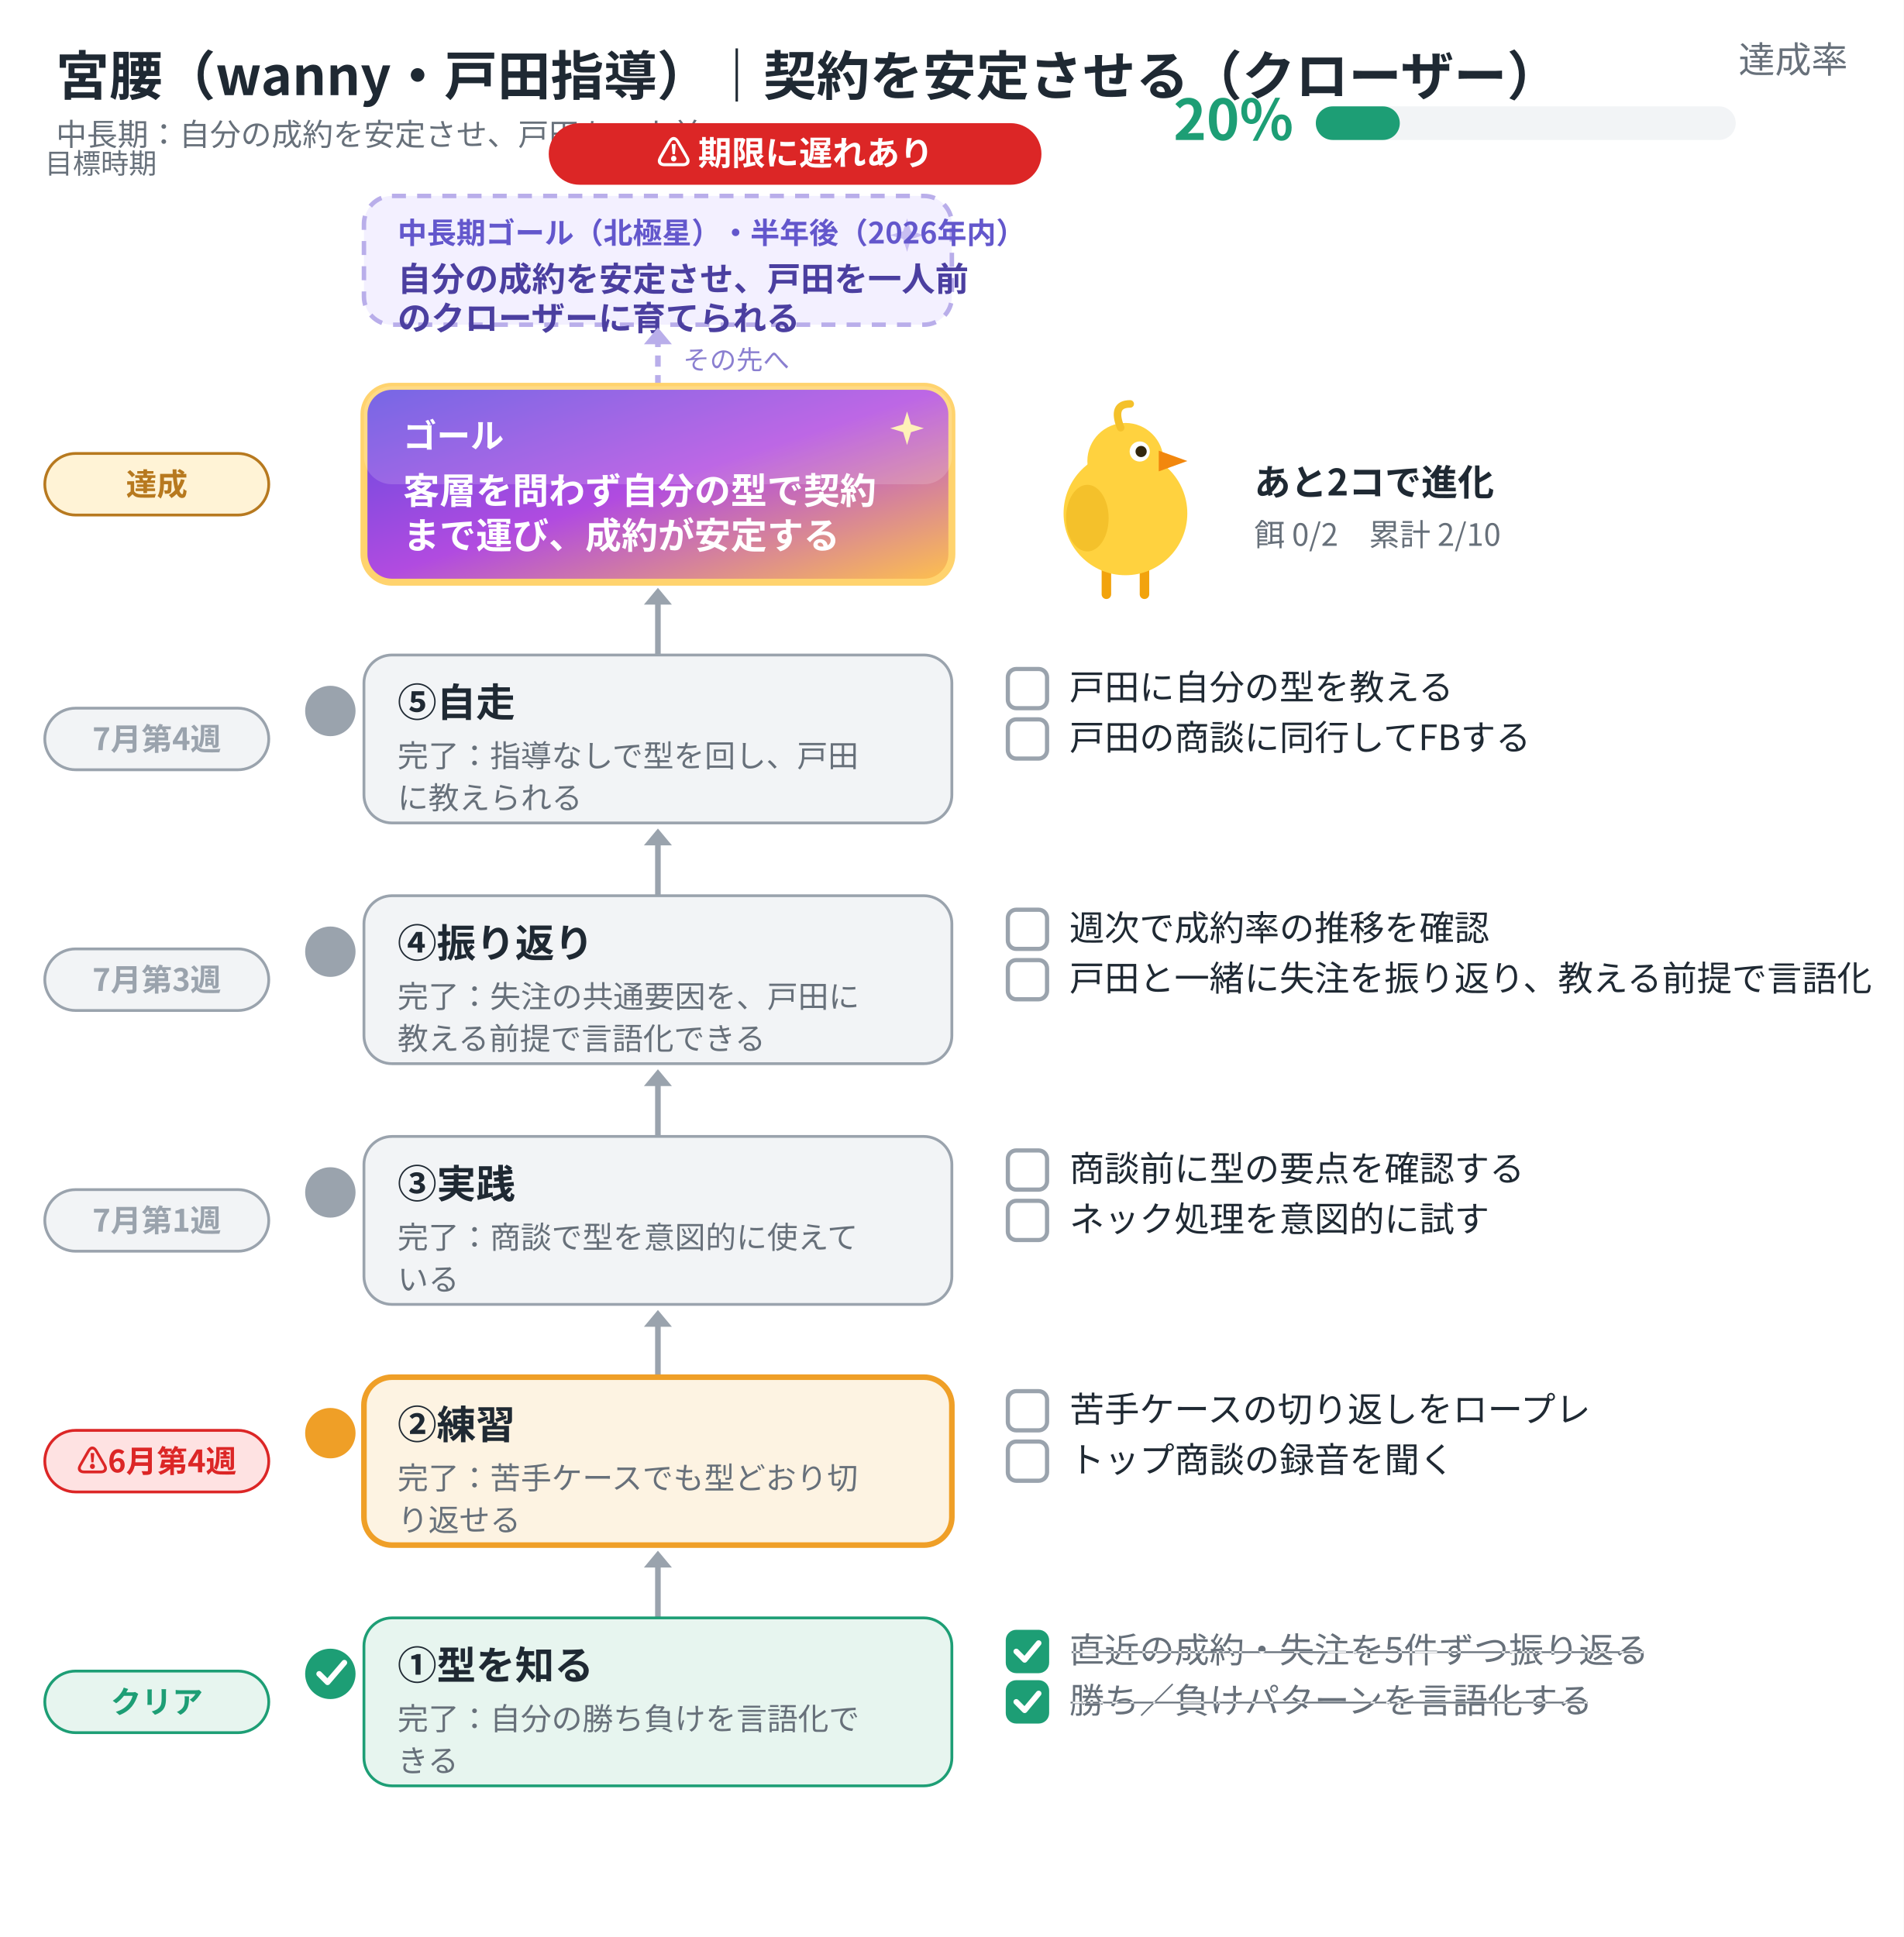
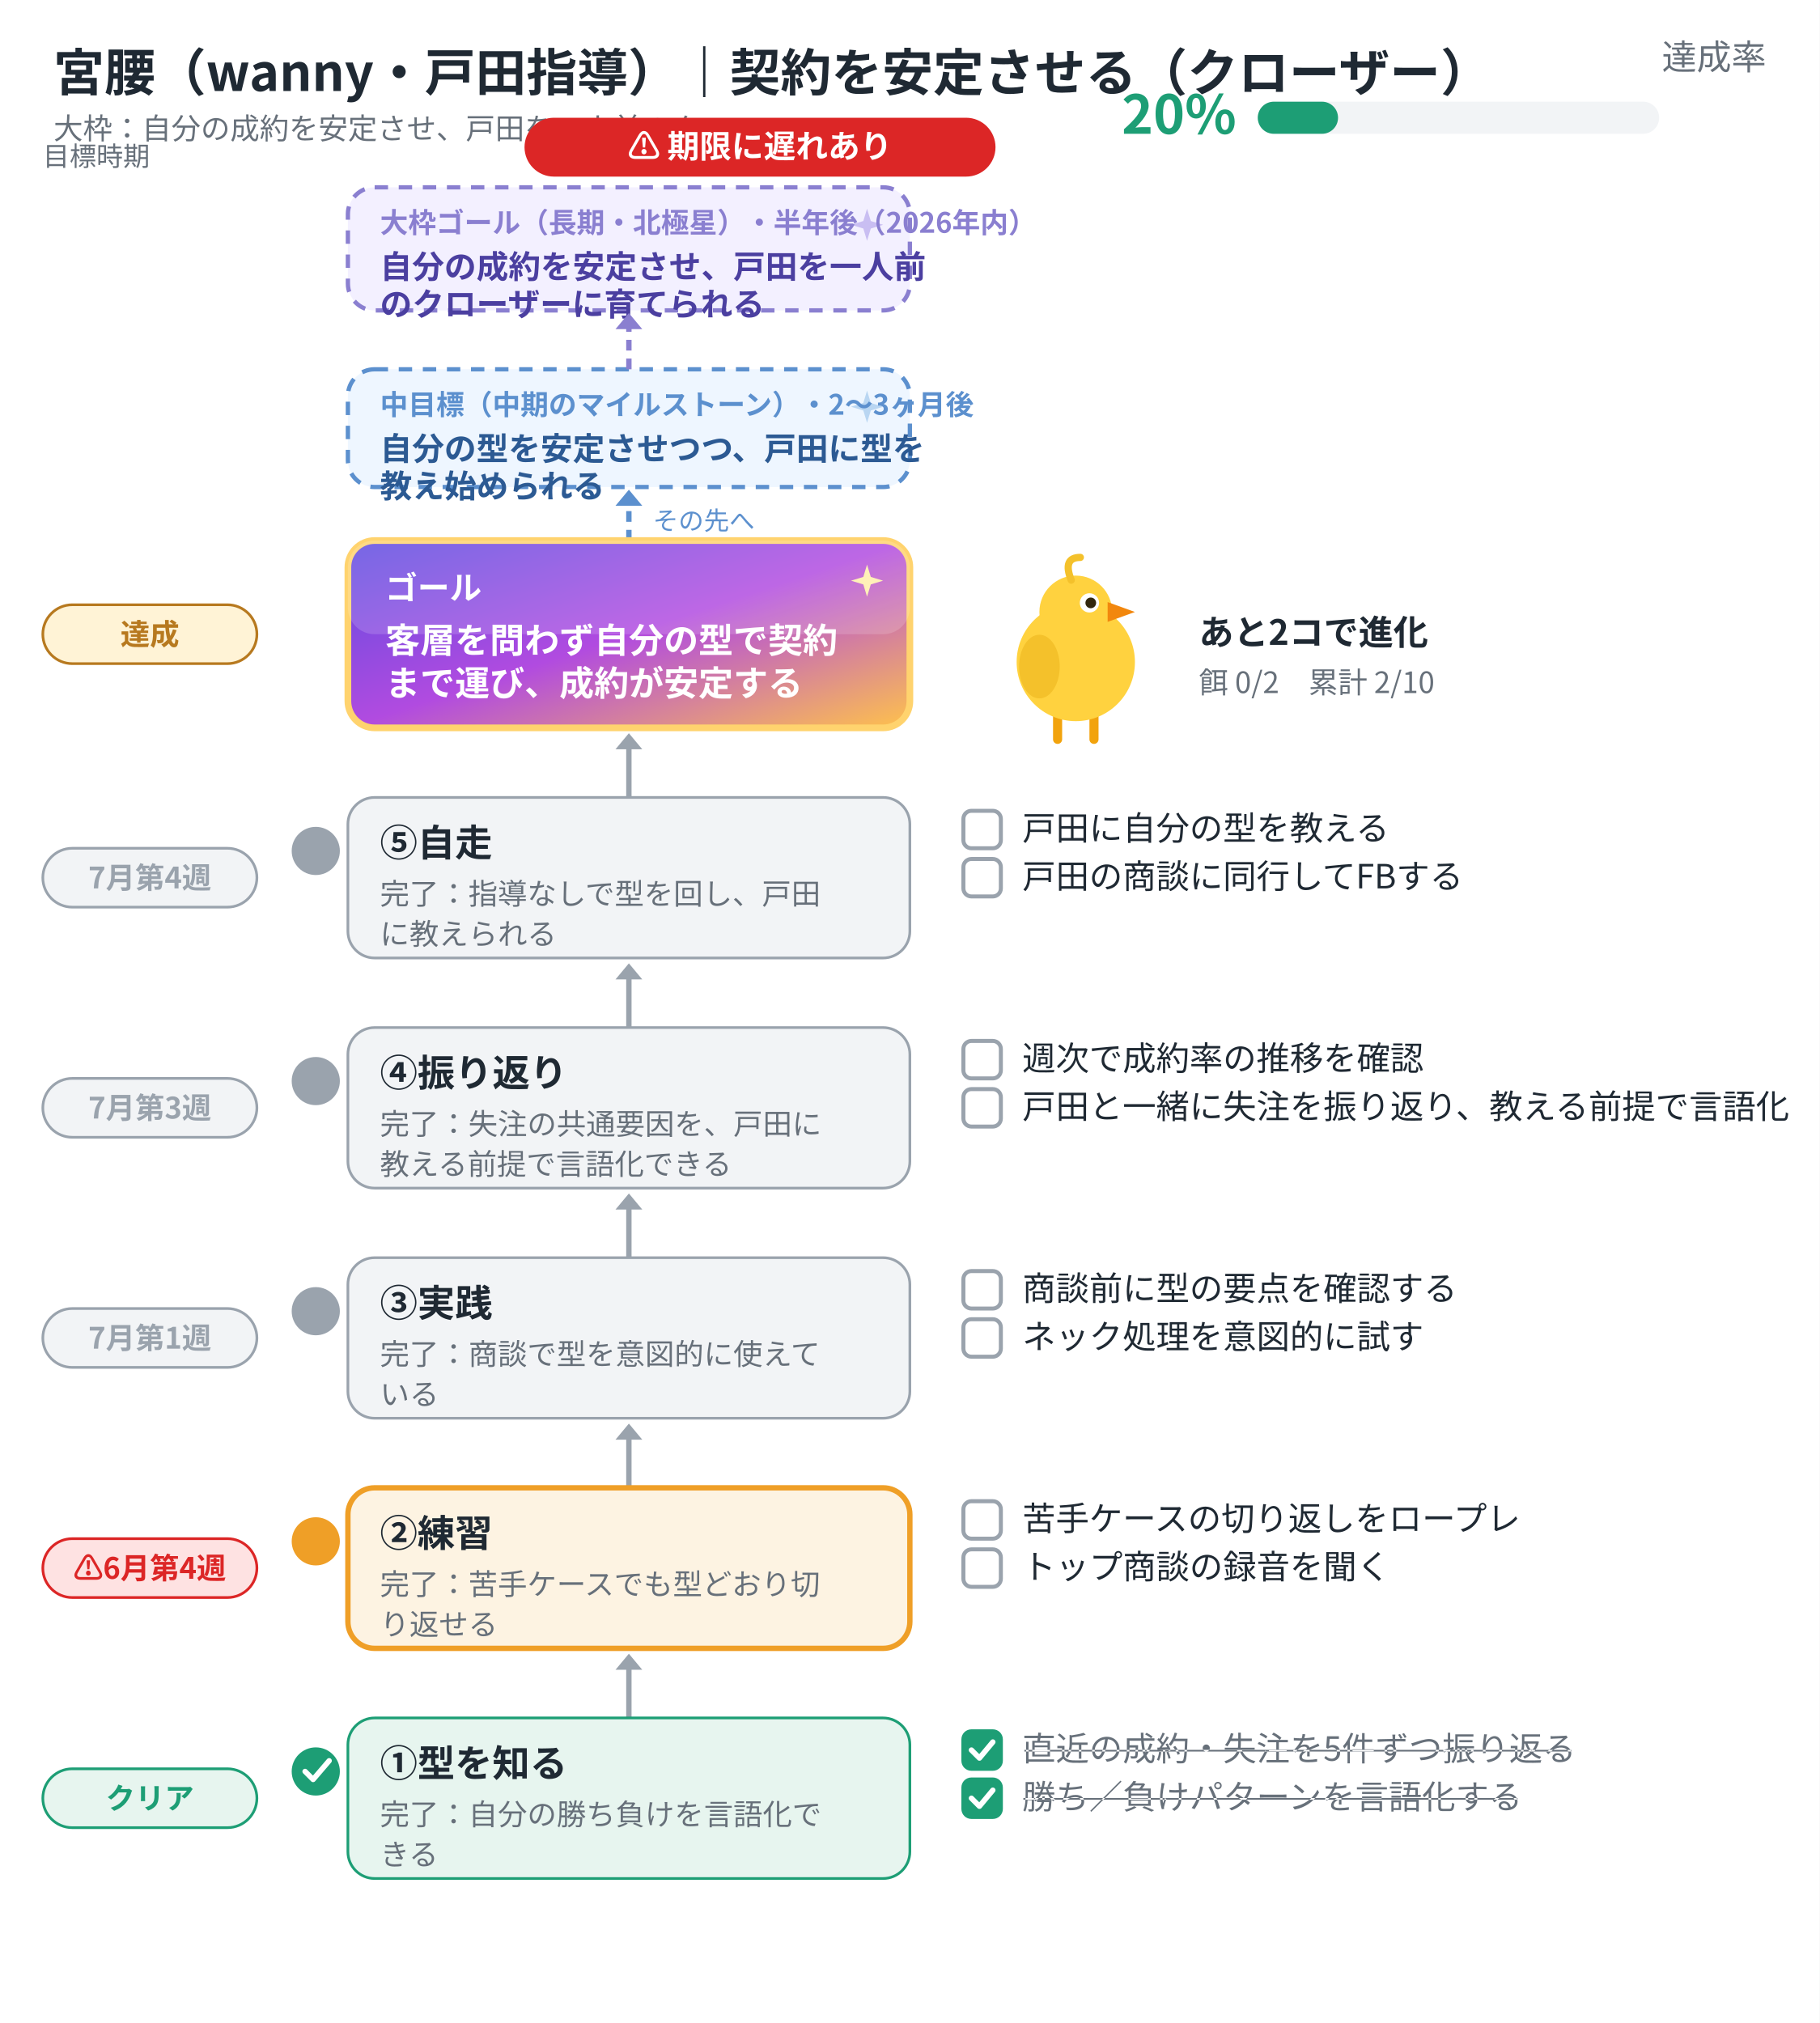
- <svg xmlns="http://www.w3.org/2000/svg" viewBox="0 0 680 692" font-family="Hiragino Sans, 'Noto Sans CJK JP', 'Yu Gothic', sans-serif" width="680" height="692">
+ <svg xmlns="http://www.w3.org/2000/svg" viewBox="0 0 680 756" font-family="Hiragino Sans, 'Noto Sans CJK JP', 'Yu Gothic', sans-serif" width="680" height="756">
  <defs>
    <linearGradient id="goalGrad" x1="0" y1="0" x2="1" y2="1">
      <stop offset="0" stop-color="#5B4BE0" />
      <stop offset="0.5" stop-color="#B14BE0" />
      <stop offset="1" stop-color="#FFC24B" />
    </linearGradient>
    <linearGradient id="phx" x1="0" y1="0" x2="0" y2="1">
      <stop offset="0" stop-color="#FFE259" />
      <stop offset="0.5" stop-color="#FF9A00" />
      <stop offset="1" stop-color="#FF3D00" />
    </linearGradient>
    <linearGradient id="phx2" x1="0" y1="0" x2="0" y2="1">
      <stop offset="0" stop-color="#FFF0A0" />
      <stop offset="1" stop-color="#FF7A00" />
    </linearGradient>
    <linearGradient id="hen" x1="0" y1="0" x2="1" y2="1">
      <stop offset="0" stop-color="#37C9B0" />
      <stop offset="0.6" stop-color="#3DA0E8" />
      <stop offset="1" stop-color="#7A5BE0" />
    </linearGradient>
    <linearGradient id="pcock" x1="0" y1="0" x2="0" y2="1">
      <stop offset="0" stop-color="#2BD0C0" />
      <stop offset="0.55" stop-color="#2E8FD0" />
      <stop offset="1" stop-color="#2E4BB0" />
    </linearGradient>
    <linearGradient id="gold" x1="0" y1="0" x2="0" y2="1">
      <stop offset="0" stop-color="#FFF0A8" />
      <stop offset="0.5" stop-color="#F2C230" />
      <stop offset="1" stop-color="#C8901A" />
    </linearGradient>
  </defs>
-   <rect x="0" y="0" width="680" height="692" fill="#FFFFFF" />
+   <rect x="0" y="0" width="680" height="756" fill="#FFFFFF" />
  <text x="20" y="34" font-size="19" font-weight="700" fill="#1F2933">宮腰（wanny・戸田指導）｜契約を安定させる（クローザー）</text>
-   <text x="20" y="52" font-size="11" fill="#67707A">中長期：自分の成約を安定させ、戸田を一人前の…</text>
+   <text x="20" y="52" font-size="11" fill="#67707A">大枠：自分の成約を安定させ、戸田を一人前のク…</text>
  <text x="660" y="26" text-anchor="end" font-size="13" fill="#67707A">達成率</text>
  <text x="462" y="50" text-anchor="end" font-size="20" font-weight="700" fill="#1D9E75">20%</text>
  <rect x="470" y="38" width="150" height="12" rx="6" fill="#F2F4F6" />
  <rect x="470" y="38" width="30" height="12" rx="6" fill="#1D9E75" />
-   <rect x="130" y="70" width="210" height="46" rx="10" fill="#F3F0FF" stroke="#B9AEEA" stroke-width="1.6" stroke-dasharray="5 4" />
+   <rect x="130" y="70" width="210" height="46" rx="10" fill="#F3F0FF" stroke="#8A7FD0" stroke-width="1.6" stroke-dasharray="5 4" />
  <polygon points="324.0,78.0 325.4,82.6 330.0,84.0 325.4,85.4 324.0,90.0 322.6,85.4 318.0,84.0 322.6,82.6" fill="#C9BEF2" />
-   <text x="142" y="87" font-size="10.5" font-weight="700" fill="#6357CC">中長期ゴール（北極星）・半年後（2026年内）</text>
+   <text x="142" y="87" font-size="10.5" font-weight="700" fill="#8A7FD0">大枠ゴール（長期・北極星）・半年後（2026年内）</text>
  <text x="142" y="104" font-size="12" font-weight="600" fill="#4B3FA0">自分の成約を安定させ、戸田を一人前</text>
  <text x="142" y="118" font-size="12" font-weight="600" fill="#4B3FA0">のクローザーに育てられる</text>
-   <line x1="235.0" y1="138" x2="235.0" y2="121" stroke="#B9AEEA" stroke-width="2" stroke-dasharray="4 3" />
-   <path d="M230.0,123 L235.0,117 L240.0,123 Z" fill="#B9AEEA" />
-   <text x="244.0" y="132" font-size="9.5" fill="#8A7FD0">その先へ</text>
-   <rect x="130" y="138" width="210" height="70" rx="10" fill="url(#goalGrad)" stroke="#FFD36E" stroke-width="2.5" />
-   <rect x="130" y="138" width="210" height="35.0" rx="10" fill="#FFFFFF" opacity="0.16" />
-   <text x="144" y="160" font-size="12" font-weight="700" fill="#FFFFFF">ゴール</text>
-   <polygon points="324.0,147.0 325.4,151.6 330.0,153.0 325.4,154.4 324.0,159.0 322.6,154.4 318.0,153.0 322.6,151.6" fill="#FFF1B8" />
-   <text x="144" y="180" font-size="13" font-weight="600" fill="#FFFFFF">客層を問わず自分の型で契約</text>
-   <text x="144" y="196" font-size="13" font-weight="600" fill="#FFFFFF">まで運び、成約が安定する</text>
-   <rect x="16" y="162.0" width="80" height="22" rx="11" fill="#FFF3D6" stroke="#B7791F" stroke-width="1" />
-   <text x="56.0" y="177.0" text-anchor="middle" font-size="11" font-weight="700" fill="#B7791F">達成</text>
-   <line x1="395.2" y1="202.1" x2="395.2" y2="212.3" stroke="#F2A30D" stroke-width="3.4" stroke-linecap="round" />
-   <line x1="408.8" y1="202.1" x2="408.8" y2="212.3" stroke="#F2A30D" stroke-width="3.4" stroke-linecap="round" />
-   <circle cx="402.0" cy="183.4" r="22.1" fill="#FFD23F" />
-   <ellipse cx="388.4" cy="185.1" rx="7.6" ry="11.9" fill="#F4C12B" />
-   <circle cx="402.0" cy="164.7" r="13.6" fill="#FFD23F" />
-   <polygon points="413.9,161.0 424.1,164.7 413.9,168.4" fill="#F2870D" />
-   <circle cx="407.1" cy="161.3" r="3.6" fill="#FFFFFF" />
-   <circle cx="407.6" cy="161.3" r="2.0" fill="#33270D" />
-   <path d="M400.3,152.8Q396.9,144.3 403.7,144.3" fill="none" stroke="#F4C12B" stroke-width="2.7" stroke-linecap="round" stroke-linejoin="round" />
-   <text x="448" y="177" font-size="13" font-weight="700" fill="#1F2933">あと2コで進化</text>
-   <text x="448" y="195" font-size="11" fill="#67707A">餌 0/2　累計 2/10</text>
+   <rect x="130" y="138" width="210" height="44" rx="10" fill="#EEF6FF" stroke="#5C90CE" stroke-width="1.6" stroke-dasharray="5 4" />
+   <polygon points="324.0,146.0 325.4,150.6 330.0,152.0 325.4,153.4 324.0,158.0 322.6,153.4 318.0,152.0 322.6,150.6" fill="#B9D6F2" />
+   <text x="142" y="155" font-size="10.5" font-weight="700" fill="#5C90CE">中目標（中期のマイルストーン）・2〜3ヶ月後</text>
+   <text x="142" y="172" font-size="12" font-weight="600" fill="#2C5A93">自分の型を安定させつつ、戸田に型を</text>
+   <text x="142" y="186" font-size="12" font-weight="600" fill="#2C5A93">教え始められる</text>
+   <line x1="235.0" y1="202" x2="235.0" y2="187" stroke="#5C90CE" stroke-width="2" stroke-dasharray="4 3" />
+   <path d="M230.0,189 L235.0,183 L240.0,189 Z" fill="#5C90CE" />
+   <text x="244.0" y="198" font-size="9.5" fill="#5C90CE">その先へ</text>
+   <line x1="235.0" y1="138" x2="235.0" y2="121" stroke="#8A7FD0" stroke-width="2" stroke-dasharray="4 3" />
+   <path d="M230.0,123 L235.0,117 L240.0,123 Z" fill="#8A7FD0" />
+   <rect x="130" y="202" width="210" height="70" rx="10" fill="url(#goalGrad)" stroke="#FFD36E" stroke-width="2.5" />
+   <rect x="130" y="202" width="210" height="35.0" rx="10" fill="#FFFFFF" opacity="0.16" />
+   <text x="144" y="224" font-size="12" font-weight="700" fill="#FFFFFF">ゴール</text>
+   <polygon points="324.0,211.0 325.4,215.6 330.0,217.0 325.4,218.4 324.0,223.0 322.6,218.4 318.0,217.0 322.6,215.6" fill="#FFF1B8" />
+   <text x="144" y="244" font-size="13" font-weight="600" fill="#FFFFFF">客層を問わず自分の型で契約</text>
+   <text x="144" y="260" font-size="13" font-weight="600" fill="#FFFFFF">まで運び、成約が安定する</text>
+   <rect x="16" y="226.0" width="80" height="22" rx="11" fill="#FFF3D6" stroke="#B7791F" stroke-width="1" />
+   <text x="56.0" y="241.0" text-anchor="middle" font-size="11" font-weight="700" fill="#B7791F">達成</text>
+   <line x1="395.2" y1="266.1" x2="395.2" y2="276.3" stroke="#F2A30D" stroke-width="3.4" stroke-linecap="round" />
+   <line x1="408.8" y1="266.1" x2="408.8" y2="276.3" stroke="#F2A30D" stroke-width="3.4" stroke-linecap="round" />
+   <circle cx="402.0" cy="247.4" r="22.1" fill="#FFD23F" />
+   <ellipse cx="388.4" cy="249.1" rx="7.6" ry="11.9" fill="#F4C12B" />
+   <circle cx="402.0" cy="228.7" r="13.6" fill="#FFD23F" />
+   <polygon points="413.9,225.0 424.1,228.7 413.9,232.4" fill="#F2870D" />
+   <circle cx="407.1" cy="225.3" r="3.6" fill="#FFFFFF" />
+   <circle cx="407.6" cy="225.3" r="2.0" fill="#33270D" />
+   <path d="M400.3,216.8Q396.9,208.3 403.7,208.3" fill="none" stroke="#F4C12B" stroke-width="2.7" stroke-linecap="round" stroke-linejoin="round" />
+   <text x="448" y="241" font-size="13" font-weight="700" fill="#1F2933">あと2コで進化</text>
+   <text x="448" y="259" font-size="11" fill="#67707A">餌 0/2　累計 2/10</text>
  <text x="16" y="62" font-size="10" fill="#67707A">目標時期</text>
-   <line x1="235.0" y1="234" x2="235.0" y2="214" stroke="#9AA3AD" stroke-width="2" />
-   <path d="M230.0,216 L235.0,210 L240.0,216 Z" fill="#9AA3AD" />
-   <rect x="130" y="234" width="210" height="60" rx="10" fill="#F2F4F6" stroke="#9AA3AD" stroke-width="1" />
-   <circle cx="118" cy="254" r="9" fill="#9AA3AD" />
-   <text x="142" y="256" font-size="14" font-weight="700" fill="#1F2933">⑤自走</text>
-   <text x="142" y="274" font-size="11" fill="#67707A">完了：指導なしで型を回し、戸田</text>
-   <text x="142" y="289" font-size="11" fill="#67707A">に教えられる</text>
-   <rect x="16" y="253.0" width="80" height="22" rx="11" fill="#F2F4F6" stroke="#9AA3AD" stroke-width="1" />
-   <text x="56.0" y="268.0" text-anchor="middle" font-size="11" font-weight="700" fill="#9AA3AD">7月第4週</text>
-   <rect x="360" y="239" width="14" height="14" rx="3" fill="#fff" stroke="#9AA3AD" stroke-width="1.5" />
-   <text x="382" y="250" font-size="12.5" fill="#1F2933">戸田に自分の型を教える</text>
-   <rect x="360" y="257" width="14" height="14" rx="3" fill="#fff" stroke="#9AA3AD" stroke-width="1.5" />
-   <text x="382" y="268" font-size="12.5" fill="#1F2933">戸田の商談に同行してFBする</text>
-   <line x1="235.0" y1="320" x2="235.0" y2="300" stroke="#9AA3AD" stroke-width="2" />
-   <path d="M230.0,302 L235.0,296 L240.0,302 Z" fill="#9AA3AD" />
-   <rect x="130" y="320" width="210" height="60" rx="10" fill="#F2F4F6" stroke="#9AA3AD" stroke-width="1" />
-   <circle cx="118" cy="340" r="9" fill="#9AA3AD" />
-   <text x="142" y="342" font-size="14" font-weight="700" fill="#1F2933">④振り返り</text>
-   <text x="142" y="360" font-size="11" fill="#67707A">完了：失注の共通要因を、戸田に</text>
-   <text x="142" y="375" font-size="11" fill="#67707A">教える前提で言語化できる</text>
-   <rect x="16" y="339.0" width="80" height="22" rx="11" fill="#F2F4F6" stroke="#9AA3AD" stroke-width="1" />
-   <text x="56.0" y="354.0" text-anchor="middle" font-size="11" font-weight="700" fill="#9AA3AD">7月第3週</text>
-   <rect x="360" y="325" width="14" height="14" rx="3" fill="#fff" stroke="#9AA3AD" stroke-width="1.5" />
-   <text x="382" y="336" font-size="12.5" fill="#1F2933">週次で成約率の推移を確認</text>
-   <rect x="360" y="343" width="14" height="14" rx="3" fill="#fff" stroke="#9AA3AD" stroke-width="1.5" />
-   <text x="382" y="354" font-size="12.5" fill="#1F2933">戸田と一緒に失注を振り返り、教える前提で言語化</text>
-   <line x1="235.0" y1="406" x2="235.0" y2="386" stroke="#9AA3AD" stroke-width="2" />
-   <path d="M230.0,388 L235.0,382 L240.0,388 Z" fill="#9AA3AD" />
-   <rect x="130" y="406" width="210" height="60" rx="10" fill="#F2F4F6" stroke="#9AA3AD" stroke-width="1" />
-   <circle cx="118" cy="426" r="9" fill="#9AA3AD" />
-   <text x="142" y="428" font-size="14" font-weight="700" fill="#1F2933">③実践</text>
-   <text x="142" y="446" font-size="11" fill="#67707A">完了：商談で型を意図的に使えて</text>
-   <text x="142" y="461" font-size="11" fill="#67707A">いる</text>
-   <rect x="16" y="425.0" width="80" height="22" rx="11" fill="#F2F4F6" stroke="#9AA3AD" stroke-width="1" />
-   <text x="56.0" y="440.0" text-anchor="middle" font-size="11" font-weight="700" fill="#9AA3AD">7月第1週</text>
-   <rect x="360" y="411" width="14" height="14" rx="3" fill="#fff" stroke="#9AA3AD" stroke-width="1.5" />
-   <text x="382" y="422" font-size="12.5" fill="#1F2933">商談前に型の要点を確認する</text>
-   <rect x="360" y="429" width="14" height="14" rx="3" fill="#fff" stroke="#9AA3AD" stroke-width="1.5" />
-   <text x="382" y="440" font-size="12.5" fill="#1F2933">ネック処理を意図的に試す</text>
-   <line x1="235.0" y1="492" x2="235.0" y2="472" stroke="#9AA3AD" stroke-width="2" />
-   <path d="M230.0,474 L235.0,468 L240.0,474 Z" fill="#9AA3AD" />
-   <rect x="130" y="492" width="210" height="60" rx="10" fill="#FDF3E2" stroke="#EF9F27" stroke-width="2" />
-   <circle cx="118" cy="512" r="9" fill="#EF9F27" />
-   <text x="142" y="514" font-size="14" font-weight="700" fill="#1F2933">②練習</text>
-   <text x="142" y="532" font-size="11" fill="#67707A">完了：苦手ケースでも型どおり切</text>
-   <text x="142" y="547" font-size="11" fill="#67707A">り返せる</text>
-   <rect x="16" y="511.0" width="80" height="22" rx="11" fill="#FEE2E2" stroke="#DC2626" stroke-width="1" />
-   <text x="56.0" y="526.0" text-anchor="middle" font-size="11" font-weight="700" fill="#DC2626">⚠6月第4週</text>
-   <rect x="360" y="497" width="14" height="14" rx="3" fill="#fff" stroke="#9AA3AD" stroke-width="1.5" />
-   <text x="382" y="508" font-size="12.5" fill="#1F2933">苦手ケースの切り返しをロープレ</text>
-   <rect x="360" y="515" width="14" height="14" rx="3" fill="#fff" stroke="#9AA3AD" stroke-width="1.5" />
-   <text x="382" y="526" font-size="12.5" fill="#1F2933">トップ商談の録音を聞く</text>
-   <line x1="235.0" y1="578" x2="235.0" y2="558" stroke="#9AA3AD" stroke-width="2" />
-   <path d="M230.0,560 L235.0,554 L240.0,560 Z" fill="#9AA3AD" />
-   <rect x="130" y="578" width="210" height="60" rx="10" fill="#E7F5EF" stroke="#1D9E75" stroke-width="1" />
-   <circle cx="118" cy="598" r="9" fill="#1D9E75" />
-   <path d="M114,598 l3,3 l6,-7" fill="none" stroke="#fff" stroke-width="2" stroke-linecap="round" stroke-linejoin="round" />
-   <text x="142" y="600" font-size="14" font-weight="700" fill="#1F2933">①型を知る</text>
-   <text x="142" y="618" font-size="11" fill="#67707A">完了：自分の勝ち負けを言語化で</text>
-   <text x="142" y="633" font-size="11" fill="#67707A">きる</text>
-   <rect x="16" y="597.0" width="80" height="22" rx="11" fill="#E7F5EF" stroke="#1D9E75" stroke-width="1" />
-   <text x="56.0" y="612.0" text-anchor="middle" font-size="11" font-weight="700" fill="#1D9E75">クリア</text>
-   <rect x="360" y="583" width="14" height="14" rx="3" fill="#1D9E75" stroke="#1D9E75" stroke-width="1.5" />
-   <path d="M363,590 l3,3 l5,-6" fill="none" stroke="#fff" stroke-width="2" stroke-linecap="round" stroke-linejoin="round" />
-   <text x="382" y="594" font-size="12.5" fill="#67707A" text-decoration="line-through">直近の成約・失注を5件ずつ振り返る</text>
-   <rect x="360" y="601" width="14" height="14" rx="3" fill="#1D9E75" stroke="#1D9E75" stroke-width="1.5" />
-   <path d="M363,608 l3,3 l5,-6" fill="none" stroke="#fff" stroke-width="2" stroke-linecap="round" stroke-linejoin="round" />
-   <text x="382" y="612" font-size="12.5" fill="#67707A" text-decoration="line-through">勝ち／負けパターンを言語化する</text>
+   <line x1="235.0" y1="298" x2="235.0" y2="278" stroke="#9AA3AD" stroke-width="2" />
+   <path d="M230.0,280 L235.0,274 L240.0,280 Z" fill="#9AA3AD" />
+   <rect x="130" y="298" width="210" height="60" rx="10" fill="#F2F4F6" stroke="#9AA3AD" stroke-width="1" />
+   <circle cx="118" cy="318" r="9" fill="#9AA3AD" />
+   <text x="142" y="320" font-size="14" font-weight="700" fill="#1F2933">⑤自走</text>
+   <text x="142" y="338" font-size="11" fill="#67707A">完了：指導なしで型を回し、戸田</text>
+   <text x="142" y="353" font-size="11" fill="#67707A">に教えられる</text>
+   <rect x="16" y="317.0" width="80" height="22" rx="11" fill="#F2F4F6" stroke="#9AA3AD" stroke-width="1" />
+   <text x="56.0" y="332.0" text-anchor="middle" font-size="11" font-weight="700" fill="#9AA3AD">7月第4週</text>
+   <rect x="360" y="303" width="14" height="14" rx="3" fill="#fff" stroke="#9AA3AD" stroke-width="1.5" />
+   <text x="382" y="314" font-size="12.5" fill="#1F2933">戸田に自分の型を教える</text>
+   <rect x="360" y="321" width="14" height="14" rx="3" fill="#fff" stroke="#9AA3AD" stroke-width="1.5" />
+   <text x="382" y="332" font-size="12.5" fill="#1F2933">戸田の商談に同行してFBする</text>
+   <line x1="235.0" y1="384" x2="235.0" y2="364" stroke="#9AA3AD" stroke-width="2" />
+   <path d="M230.0,366 L235.0,360 L240.0,366 Z" fill="#9AA3AD" />
+   <rect x="130" y="384" width="210" height="60" rx="10" fill="#F2F4F6" stroke="#9AA3AD" stroke-width="1" />
+   <circle cx="118" cy="404" r="9" fill="#9AA3AD" />
+   <text x="142" y="406" font-size="14" font-weight="700" fill="#1F2933">④振り返り</text>
+   <text x="142" y="424" font-size="11" fill="#67707A">完了：失注の共通要因を、戸田に</text>
+   <text x="142" y="439" font-size="11" fill="#67707A">教える前提で言語化できる</text>
+   <rect x="16" y="403.0" width="80" height="22" rx="11" fill="#F2F4F6" stroke="#9AA3AD" stroke-width="1" />
+   <text x="56.0" y="418.0" text-anchor="middle" font-size="11" font-weight="700" fill="#9AA3AD">7月第3週</text>
+   <rect x="360" y="389" width="14" height="14" rx="3" fill="#fff" stroke="#9AA3AD" stroke-width="1.5" />
+   <text x="382" y="400" font-size="12.5" fill="#1F2933">週次で成約率の推移を確認</text>
+   <rect x="360" y="407" width="14" height="14" rx="3" fill="#fff" stroke="#9AA3AD" stroke-width="1.5" />
+   <text x="382" y="418" font-size="12.5" fill="#1F2933">戸田と一緒に失注を振り返り、教える前提で言語化</text>
+   <line x1="235.0" y1="470" x2="235.0" y2="450" stroke="#9AA3AD" stroke-width="2" />
+   <path d="M230.0,452 L235.0,446 L240.0,452 Z" fill="#9AA3AD" />
+   <rect x="130" y="470" width="210" height="60" rx="10" fill="#F2F4F6" stroke="#9AA3AD" stroke-width="1" />
+   <circle cx="118" cy="490" r="9" fill="#9AA3AD" />
+   <text x="142" y="492" font-size="14" font-weight="700" fill="#1F2933">③実践</text>
+   <text x="142" y="510" font-size="11" fill="#67707A">完了：商談で型を意図的に使えて</text>
+   <text x="142" y="525" font-size="11" fill="#67707A">いる</text>
+   <rect x="16" y="489.0" width="80" height="22" rx="11" fill="#F2F4F6" stroke="#9AA3AD" stroke-width="1" />
+   <text x="56.0" y="504.0" text-anchor="middle" font-size="11" font-weight="700" fill="#9AA3AD">7月第1週</text>
+   <rect x="360" y="475" width="14" height="14" rx="3" fill="#fff" stroke="#9AA3AD" stroke-width="1.5" />
+   <text x="382" y="486" font-size="12.5" fill="#1F2933">商談前に型の要点を確認する</text>
+   <rect x="360" y="493" width="14" height="14" rx="3" fill="#fff" stroke="#9AA3AD" stroke-width="1.5" />
+   <text x="382" y="504" font-size="12.5" fill="#1F2933">ネック処理を意図的に試す</text>
+   <line x1="235.0" y1="556" x2="235.0" y2="536" stroke="#9AA3AD" stroke-width="2" />
+   <path d="M230.0,538 L235.0,532 L240.0,538 Z" fill="#9AA3AD" />
+   <rect x="130" y="556" width="210" height="60" rx="10" fill="#FDF3E2" stroke="#EF9F27" stroke-width="2" />
+   <circle cx="118" cy="576" r="9" fill="#EF9F27" />
+   <text x="142" y="578" font-size="14" font-weight="700" fill="#1F2933">②練習</text>
+   <text x="142" y="596" font-size="11" fill="#67707A">完了：苦手ケースでも型どおり切</text>
+   <text x="142" y="611" font-size="11" fill="#67707A">り返せる</text>
+   <rect x="16" y="575.0" width="80" height="22" rx="11" fill="#FEE2E2" stroke="#DC2626" stroke-width="1" />
+   <text x="56.0" y="590.0" text-anchor="middle" font-size="11" font-weight="700" fill="#DC2626">⚠6月第4週</text>
+   <rect x="360" y="561" width="14" height="14" rx="3" fill="#fff" stroke="#9AA3AD" stroke-width="1.5" />
+   <text x="382" y="572" font-size="12.5" fill="#1F2933">苦手ケースの切り返しをロープレ</text>
+   <rect x="360" y="579" width="14" height="14" rx="3" fill="#fff" stroke="#9AA3AD" stroke-width="1.5" />
+   <text x="382" y="590" font-size="12.5" fill="#1F2933">トップ商談の録音を聞く</text>
+   <line x1="235.0" y1="642" x2="235.0" y2="622" stroke="#9AA3AD" stroke-width="2" />
+   <path d="M230.0,624 L235.0,618 L240.0,624 Z" fill="#9AA3AD" />
+   <rect x="130" y="642" width="210" height="60" rx="10" fill="#E7F5EF" stroke="#1D9E75" stroke-width="1" />
+   <circle cx="118" cy="662" r="9" fill="#1D9E75" />
+   <path d="M114,662 l3,3 l6,-7" fill="none" stroke="#fff" stroke-width="2" stroke-linecap="round" stroke-linejoin="round" />
+   <text x="142" y="664" font-size="14" font-weight="700" fill="#1F2933">①型を知る</text>
+   <text x="142" y="682" font-size="11" fill="#67707A">完了：自分の勝ち負けを言語化で</text>
+   <text x="142" y="697" font-size="11" fill="#67707A">きる</text>
+   <rect x="16" y="661.0" width="80" height="22" rx="11" fill="#E7F5EF" stroke="#1D9E75" stroke-width="1" />
+   <text x="56.0" y="676.0" text-anchor="middle" font-size="11" font-weight="700" fill="#1D9E75">クリア</text>
+   <rect x="360" y="647" width="14" height="14" rx="3" fill="#1D9E75" stroke="#1D9E75" stroke-width="1.5" />
+   <path d="M363,654 l3,3 l5,-6" fill="none" stroke="#fff" stroke-width="2" stroke-linecap="round" stroke-linejoin="round" />
+   <text x="382" y="658" font-size="12.5" fill="#67707A" text-decoration="line-through">直近の成約・失注を5件ずつ振り返る</text>
+   <rect x="360" y="665" width="14" height="14" rx="3" fill="#1D9E75" stroke="#1D9E75" stroke-width="1.5" />
+   <path d="M363,672 l3,3 l5,-6" fill="none" stroke="#fff" stroke-width="2" stroke-linecap="round" stroke-linejoin="round" />
+   <text x="382" y="676" font-size="12.5" fill="#67707A" text-decoration="line-through">勝ち／負けパターンを言語化する</text>
  <rect x="196" y="44" width="176" height="22" rx="11" fill="#DC2626" />
  <text x="284.0" y="59" text-anchor="middle" font-size="12" font-weight="700" fill="#FFFFFF">⚠ 期限に遅れあり</text>
</svg>
